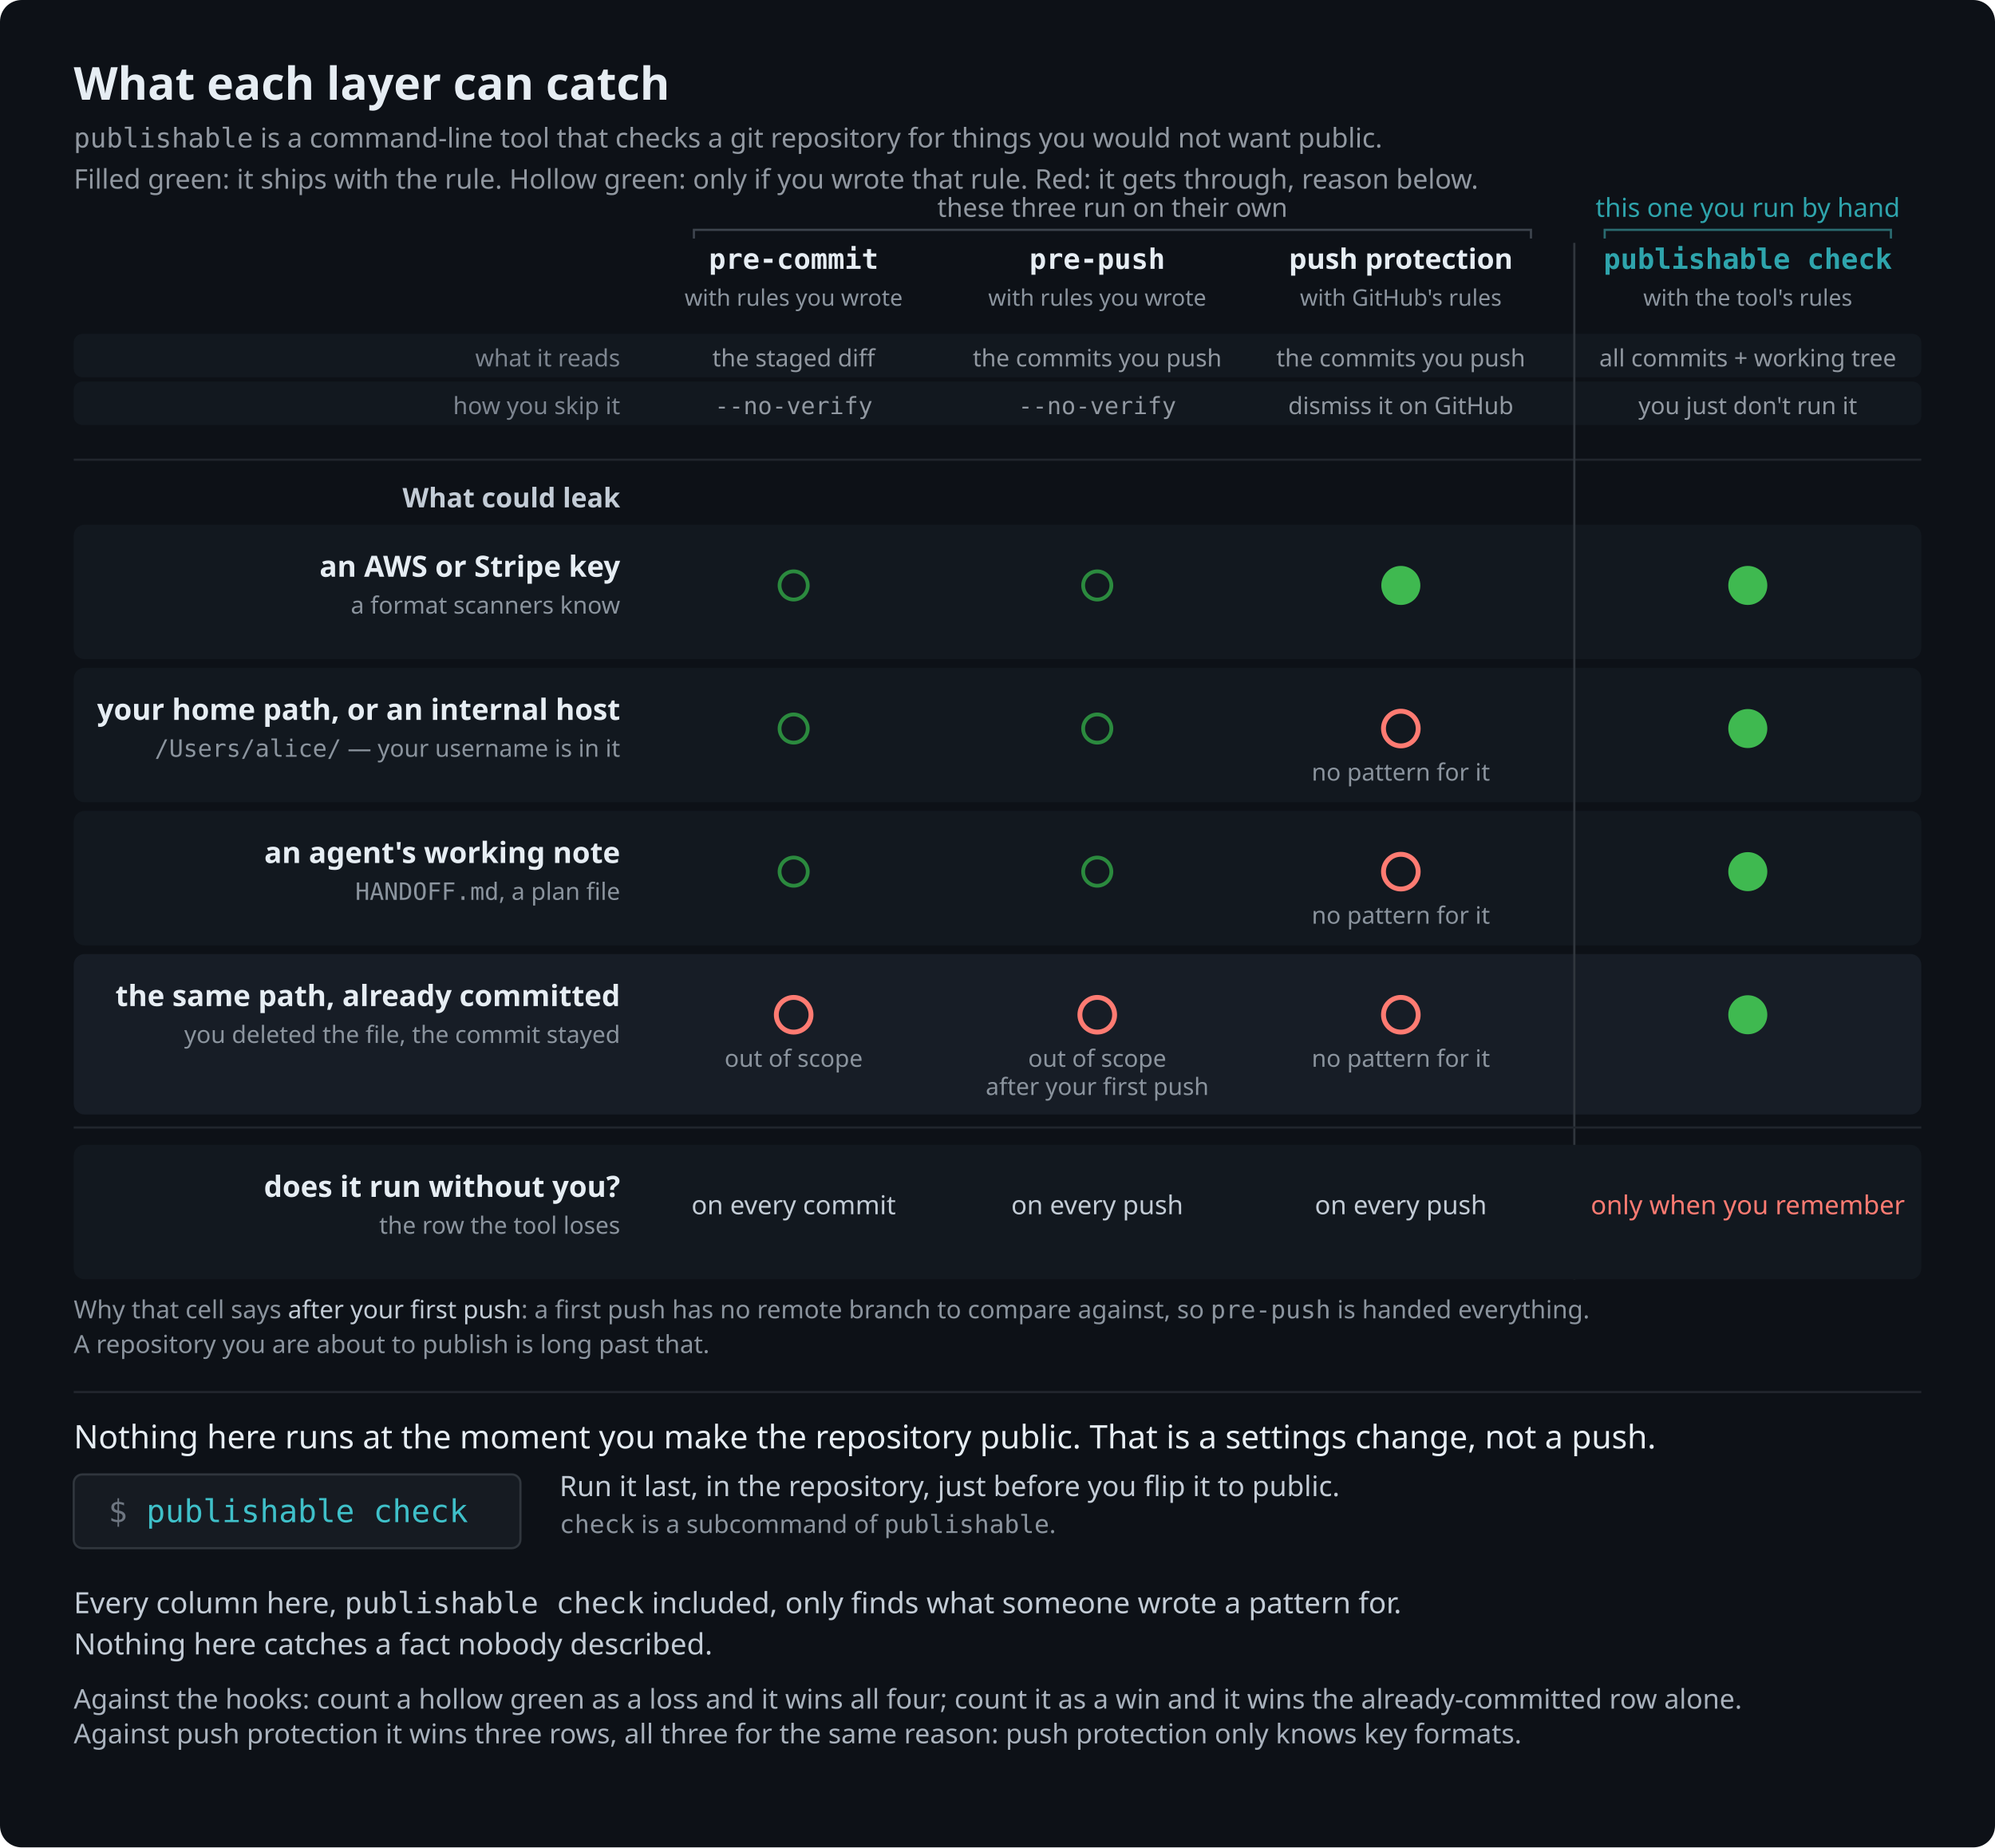
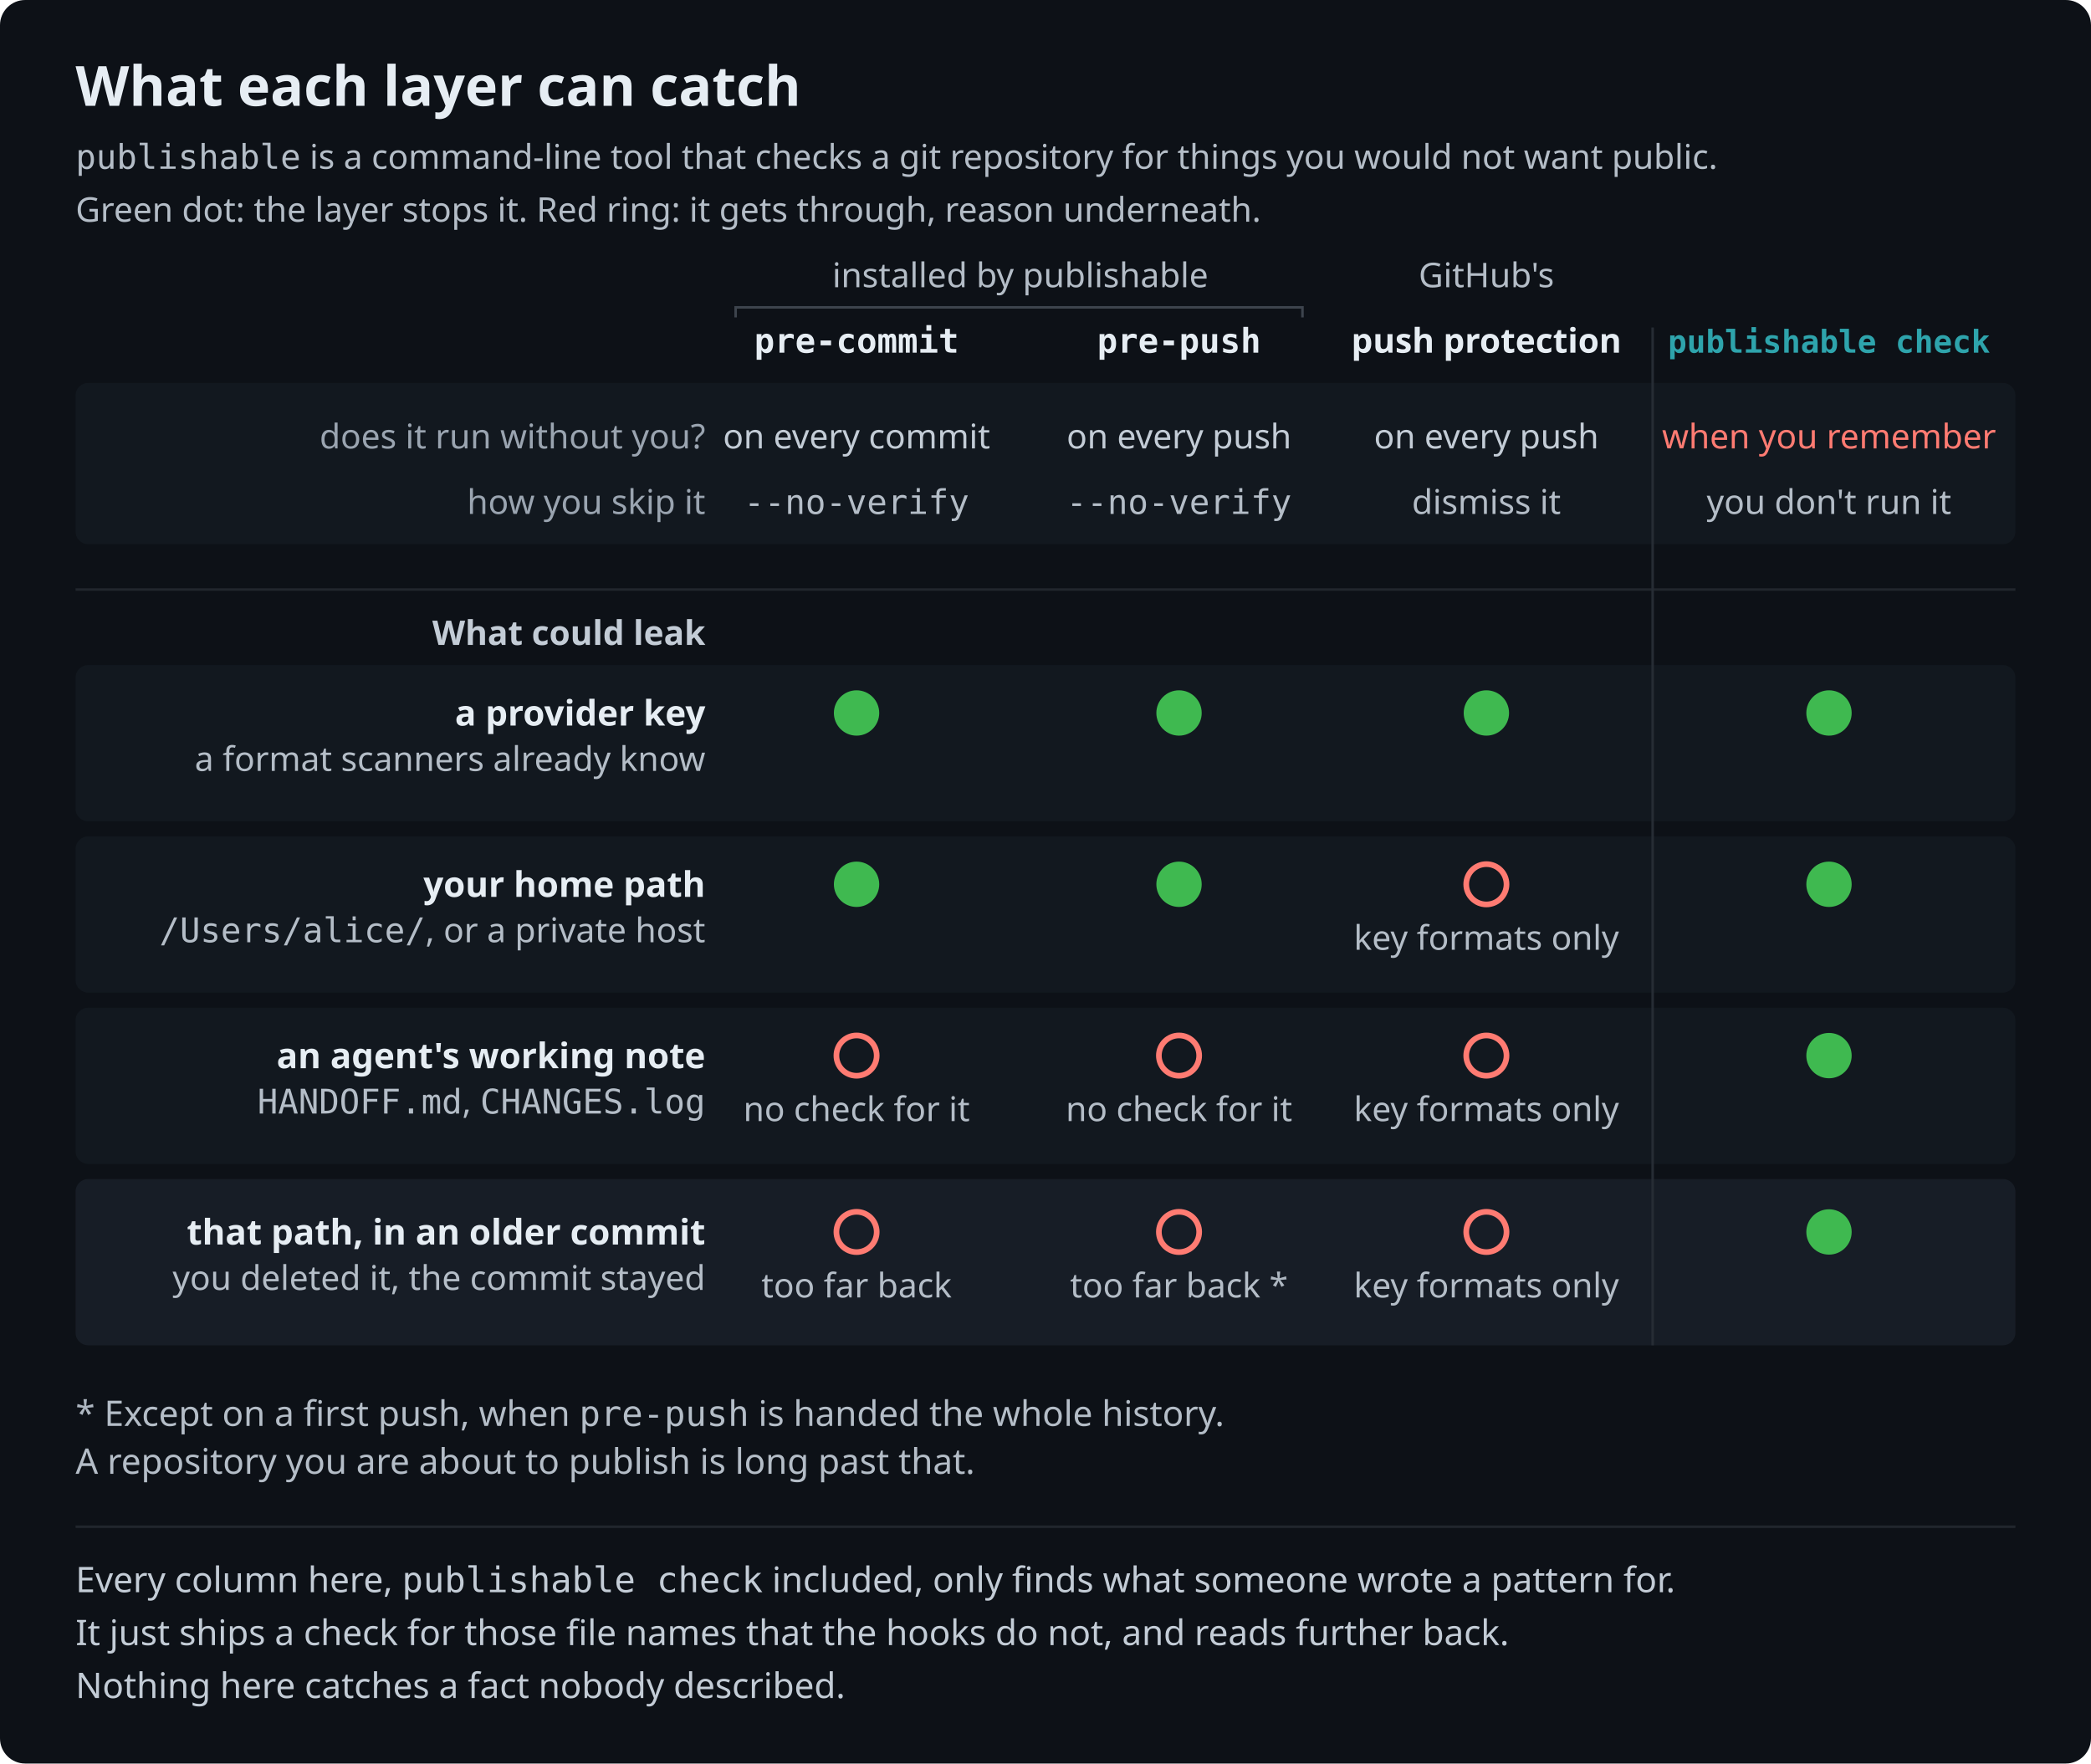
- <svg xmlns="http://www.w3.org/2000/svg" width="920" height="852" viewBox="0 0 920 852" role="img" aria-labelledby="ttl dsc" font-family="-apple-system, BlinkMacSystemFont, 'Segoe UI', 'Noto Sans', Helvetica, Arial, sans-serif">
+ <svg xmlns="http://www.w3.org/2000/svg" width="830" height="700" viewBox="0 0 830 700" role="img" aria-labelledby="ttl dsc" font-family="-apple-system, BlinkMacSystemFont, 'Segoe UI', 'Noto Sans', Helvetica, Arial, sans-serif">
  <style>
.m{font-family:ui-monospace,SFMono-Regular,'SF Mono',Menlo,Consolas,'DejaVu Sans Mono',monospace;font-variant-ligatures:none;font-feature-settings:"liga" 0,"calt" 0}
</style>
-   <rect x="0" y="0" width="920" height="852" rx="10" fill="#0d1117" />
-   <text x="34" y="46" font-size="21" font-weight="600" fill="#e6edf3">What each layer can catch</text>
-   <text x="34" y="68" font-size="12.5" fill="#9198a1">
+   <rect x="0" y="0" width="830" height="700" rx="10" fill="#0d1117" />
+   <text x="30" y="42" font-size="22" font-weight="600" fill="#e6edf3">What each layer can catch</text>
+   <text x="30" y="67" font-size="13.5" fill="#b4bdc7">
    <tspan class="m">publishable</tspan> is a command-line tool that checks a git repository for things you would not want public.</text>
-   <text x="34" y="87" font-size="12.5" fill="#9198a1">Filled green: it ships with the rule. Hollow green: only if you wrote that rule. Red: it gets through, reason below.</text>
-   <text x="513" y="100" text-anchor="middle" font-size="12" fill="#9198a1">these three run on their own</text>
-   <text x="806" y="100" text-anchor="middle" font-size="12" fill="#2ea4ac">this one you run by hand</text>
-   <path d="M320 110V106H706V110" fill="none" stroke="#3d444d" stroke-width="1" />
-   <path d="M740 110V106H872V110" fill="none" stroke="#2a6b70" stroke-width="1" />
-   <g text-anchor="middle" font-size="13" font-weight="600" fill="#e6edf3">
-     <text class="m" x="366" y="124">pre-commit</text>
-     <text class="m" x="506" y="124">pre-push</text>
-     <text x="646" y="124">push protection</text>
-     <text class="m" x="806" y="124" fill="#2ea4ac">publishable check</text>
+   <text x="30" y="88" font-size="13.5" fill="#b4bdc7">Green dot: the layer stops it. Red ring: it gets through, reason underneath.</text>
+   <text x="405" y="114" text-anchor="middle" font-size="13.5" fill="#b4bdc7">installed by publishable</text>
+   <text x="590" y="114" text-anchor="middle" font-size="13.5" fill="#b4bdc7">GitHub's</text>
+   <path d="M292 126V122H517V126" fill="none" stroke="#3d444d" stroke-width="1" />
+   <g text-anchor="middle" font-size="13.5" font-weight="600" fill="#e6edf3">
+     <text class="m" x="340" y="140">pre-commit</text>
+     <text class="m" x="468" y="140">pre-push</text>
+     <text x="590" y="140">push protection</text>
+     <text class="m" x="726" y="140" font-size="12.5" fill="#2ea4ac">publishable check</text>
  </g>
-   <g text-anchor="middle" font-size="10.5" fill="#8b949e">
-     <text x="366" y="141">with rules you wrote</text>
-     <text x="506" y="141">with rules you wrote</text>
-     <text x="646" y="141">with GitHub's rules</text>
-     <text x="806" y="141">with the tool's rules</text>
+   <rect x="30" y="152" width="770" height="64" rx="5" fill="#12181f" />
+   <g text-anchor="end" font-size="13.5" fill="#9aa4b0">
+     <text x="280" y="178">does it run without you?</text>
+     <text x="280" y="204">how you skip it</text>
  </g>
+   <g text-anchor="middle" font-size="13.5" fill="#c3ccd6">
+     <text x="340" y="178">on every commit</text>
+     <text x="468" y="178">on every push</text>
+     <text x="590" y="178">on every push</text>
+     <text x="726" y="178" fill="#ff7b72">when you remember</text>
+   </g>
+   <g text-anchor="middle" font-size="13.5" fill="#b4bdc7">
+     <text class="m" x="340" y="204">--no-verify</text>
+     <text class="m" x="468" y="204">--no-verify</text>
+     <text x="590" y="204">dismiss it</text>
+     <text x="726" y="204">you don't run it</text>
+   </g>
+   <path d="M30 234H800" fill="none" stroke="#21262d" stroke-width="1" />
+   <text x="280" y="256" text-anchor="end" font-size="13.5" font-weight="600" fill="#c3ccd6">What could leak</text>
  <g fill="#12181f">
-     <rect x="34" y="154" width="852" height="20" rx="4" />
-     <rect x="34" y="176" width="852" height="20" rx="4" />
+     <rect x="30" y="264" width="770" height="62" rx="5" />
+     <rect x="30" y="332" width="770" height="62" rx="5" />
+     <rect x="30" y="400" width="770" height="62" rx="5" />
  </g>
-   <g text-anchor="end" font-size="11" fill="#7d8590">
-     <text x="286" y="169">what it reads</text>
-     <text x="286" y="191">how you skip it</text>
-   </g>
-   <g text-anchor="middle" font-size="11" fill="#9198a1">
-     <text x="366" y="169">the staged diff</text>
-     <text x="506" y="169">the commits you push</text>
-     <text x="646" y="169">the commits you push</text>
-     <text x="806" y="169">all commits + working tree</text>
-     <text class="m" x="366" y="191">--no-verify</text>
-     <text class="m" x="506" y="191">--no-verify</text>
-     <text x="646" y="191">dismiss it on GitHub</text>
-     <text x="806" y="191">you just don't run it</text>
-   </g>
-   <path d="M34 212H886" fill="none" stroke="#21262d" stroke-width="1" />
-   <text x="286" y="234" text-anchor="end" font-size="12.5" font-weight="600" fill="#c3ccd6">What could leak</text>
-   <g fill="#12181f">
-     <rect x="34" y="242" width="852" height="62" rx="5" />
-     <rect x="34" y="308" width="852" height="62" rx="5" />
-     <rect x="34" y="374" width="852" height="62" rx="5" />
-   </g>
-   <rect x="34" y="440" width="852" height="74" rx="5" fill="#171d26" />
-   <path d="M726 112V590" fill="none" stroke="#30363d" stroke-width="1" />
+   <rect x="30" y="468" width="770" height="66" rx="5" fill="#171d26" />
+   <path d="M656 130V534" fill="none" stroke="#262c34" stroke-width="1" />
  <g text-anchor="end">
-     <g font-size="13.5" font-weight="600" fill="#e6edf3">
-       <text x="286" y="266">an AWS or Stripe key</text>
-       <text x="286" y="332">your home path, or an internal host</text>
-       <text x="286" y="398">an agent's working note</text>
-       <text x="286" y="464">the same path, already committed</text>
+     <g font-size="14" font-weight="600" fill="#e6edf3">
+       <text x="280" y="288">a provider key</text>
+       <text x="280" y="356">your home path</text>
+       <text x="280" y="424">an agent's working note</text>
+       <text x="280" y="494">that path, in an older commit</text>
    </g>
-     <g font-size="11" fill="#8b949e">
-       <text x="286" y="283">a format scanners know</text>
-       <text x="286" y="349">
-         <tspan class="m">/Users/alice/</tspan> — your username is in it</text>
-       <text x="286" y="415">
-         <tspan class="m">HANDOFF.md</tspan>, a plan file</text>
-       <text x="286" y="481">you deleted the file, the commit stayed</text>
+     <g font-size="13.5" fill="#b4bdc7">
+       <text x="280" y="306">a format scanners already know</text>
+       <text x="280" y="374">
+         <tspan class="m">/Users/alice/</tspan>, or a private host</text>
+       <text x="280" y="442">
+         <tspan class="m">HANDOFF.md</tspan>, <tspan class="m">CHANGES.log</tspan>
+       </text>
+       <text x="280" y="512">you deleted it, the commit stayed</text>
    </g>
  </g>
  <g fill="#3fb950">
-     <circle cx="646" cy="270" r="9" />
-     <circle cx="806" cy="270" r="9" />
-     <circle cx="806" cy="336" r="9" />
-     <circle cx="806" cy="402" r="9" />
-     <circle cx="806" cy="468" r="9" />
-   </g>
-   <g fill="none" stroke="#2b8a3e" stroke-width="1.75">
-     <circle cx="366" cy="270" r="6.5" />
-     <circle cx="506" cy="270" r="6.5" />
-     <circle cx="366" cy="336" r="6.5" />
-     <circle cx="506" cy="336" r="6.5" />
-     <circle cx="366" cy="402" r="6.5" />
-     <circle cx="506" cy="402" r="6.5" />
+     <circle cx="340" cy="283" r="9" />
+     <circle cx="468" cy="283" r="9" />
+     <circle cx="590" cy="283" r="9" />
+     <circle cx="726" cy="283" r="9" />
+     <circle cx="340" cy="351" r="9" />
+     <circle cx="468" cy="351" r="9" />
+     <circle cx="726" cy="351" r="9" />
+     <circle cx="726" cy="419" r="9" />
+     <circle cx="726" cy="489" r="9" />
  </g>
  <g fill="none" stroke="#ff7b72" stroke-width="2.25">
-     <circle cx="646" cy="336" r="8" />
-     <circle cx="646" cy="402" r="8" />
-     <circle cx="366" cy="468" r="8" />
-     <circle cx="506" cy="468" r="8" />
-     <circle cx="646" cy="468" r="8" />
+     <circle cx="590" cy="351" r="8" />
+     <circle cx="340" cy="419" r="8" />
+     <circle cx="468" cy="419" r="8" />
+     <circle cx="590" cy="419" r="8" />
+     <circle cx="340" cy="489" r="8" />
+     <circle cx="468" cy="489" r="8" />
+     <circle cx="590" cy="489" r="8" />
  </g>
-   <g text-anchor="middle" font-size="11" fill="#8b949e">
-     <text x="646" y="360">no pattern for it</text>
-     <text x="646" y="426">no pattern for it</text>
-     <text x="366" y="492">out of scope</text>
-     <text x="506" y="492">out of scope</text>
-     <text x="506" y="505">after your first push</text>
-     <text x="646" y="492">no pattern for it</text>
+   <g text-anchor="middle" font-size="13.5" fill="#b4bdc7">
+     <text x="590" y="377">key formats only</text>
+     <text x="340" y="445">no check for it</text>
+     <text x="468" y="445">no check for it</text>
+     <text x="590" y="445">key formats only</text>
+     <text x="340" y="515">too far back</text>
+     <text x="468" y="515">too far back <tspan fill="#adb6c0">*</tspan>
+     </text>
+     <text x="590" y="515">key formats only</text>
  </g>
-   <path d="M34 520H886" fill="none" stroke="#21262d" stroke-width="1" />
-   <rect x="34" y="528" width="852" height="62" rx="5" fill="#12181f" />
-   <text x="286" y="552" text-anchor="end" font-size="13.5" font-weight="600" fill="#e6edf3">does it run without you?</text>
-   <text x="286" y="569" text-anchor="end" font-size="11" fill="#8b949e">the row the tool loses</text>
-   <g text-anchor="middle" font-size="12" fill="#c3ccd6">
-     <text x="366" y="560">on every commit</text>
-     <text x="506" y="560">on every push</text>
-     <text x="646" y="560">on every push</text>
-     <text x="806" y="560" fill="#ff7b72">only when you remember</text>
+   <g font-size="14" fill="#b4bdc7">
+     <text x="30" y="566">
+       <tspan fill="#adb6c0">*</tspan> Except on a first push, when <tspan class="m">pre-push</tspan> is handed the whole history.</text>
+     <text x="30" y="585">A repository you are about to publish is long past that.</text>
  </g>
-   <g font-size="11.5" fill="#8b949e">
-     <text x="34" y="608">Why that cell says <tspan fill="#c3ccd6">after your first push</tspan>: a first push has no remote branch to compare against, so <tspan class="m">pre-push</tspan> is handed everything.</text>
-     <text x="34" y="624">A repository you are about to publish is long past that.</text>
-   </g>
-   <path d="M34 642H886" fill="none" stroke="#21262d" stroke-width="1" />
-   <text x="34" y="668" font-size="15" fill="#e6edf3">Nothing here runs at the moment you make the repository public. That is a settings change, not a push.</text>
-   <rect x="34" y="680" width="206" height="34" rx="4" fill="#161b22" stroke="#30363d" stroke-width="1" />
-   <text class="m" x="50" y="702" font-size="14.5" fill="#6e7681">$ <tspan fill="#3fc0c9">publishable check</tspan>
-   </text>
-   <text x="258" y="690" font-size="13" fill="#c3ccd6">Run it last, in the repository, just before you flip it to public.</text>
-   <text x="258" y="707" font-size="11.5" fill="#8b949e">
-     <tspan class="m">check</tspan> is a subcommand of <tspan class="m">publishable</tspan>.</text>
-   <g font-size="13.5" fill="#c3ccd6">
-     <text x="34" y="744">Every column here, <tspan class="m">publishable check</tspan> included, only finds what someone wrote a pattern for.</text>
-     <text x="34" y="763">Nothing here catches a fact nobody described.</text>
-   </g>
-   <g font-size="12.5" fill="#a9b2bd">
-     <text x="34" y="788">Against the hooks: count a hollow green as a loss and it wins all four; count it as a win and it wins the already-committed row alone.</text>
-     <text x="34" y="804">Against push protection it wins three rows, all three for the same reason: push protection only knows key formats.</text>
+   <path d="M30 606H800" fill="none" stroke="#21262d" stroke-width="1" />
+   <g font-size="14" fill="#c3ccd6">
+     <text x="30" y="632">Every column here, <tspan class="m">publishable check</tspan> included, only finds what someone wrote a pattern for.</text>
+     <text x="30" y="653">It just ships a check for those file names that the hooks do not, and reads further back.</text>
+     <text x="30" y="674">Nothing here catches a fact nobody described.</text>
  </g>
</svg>
